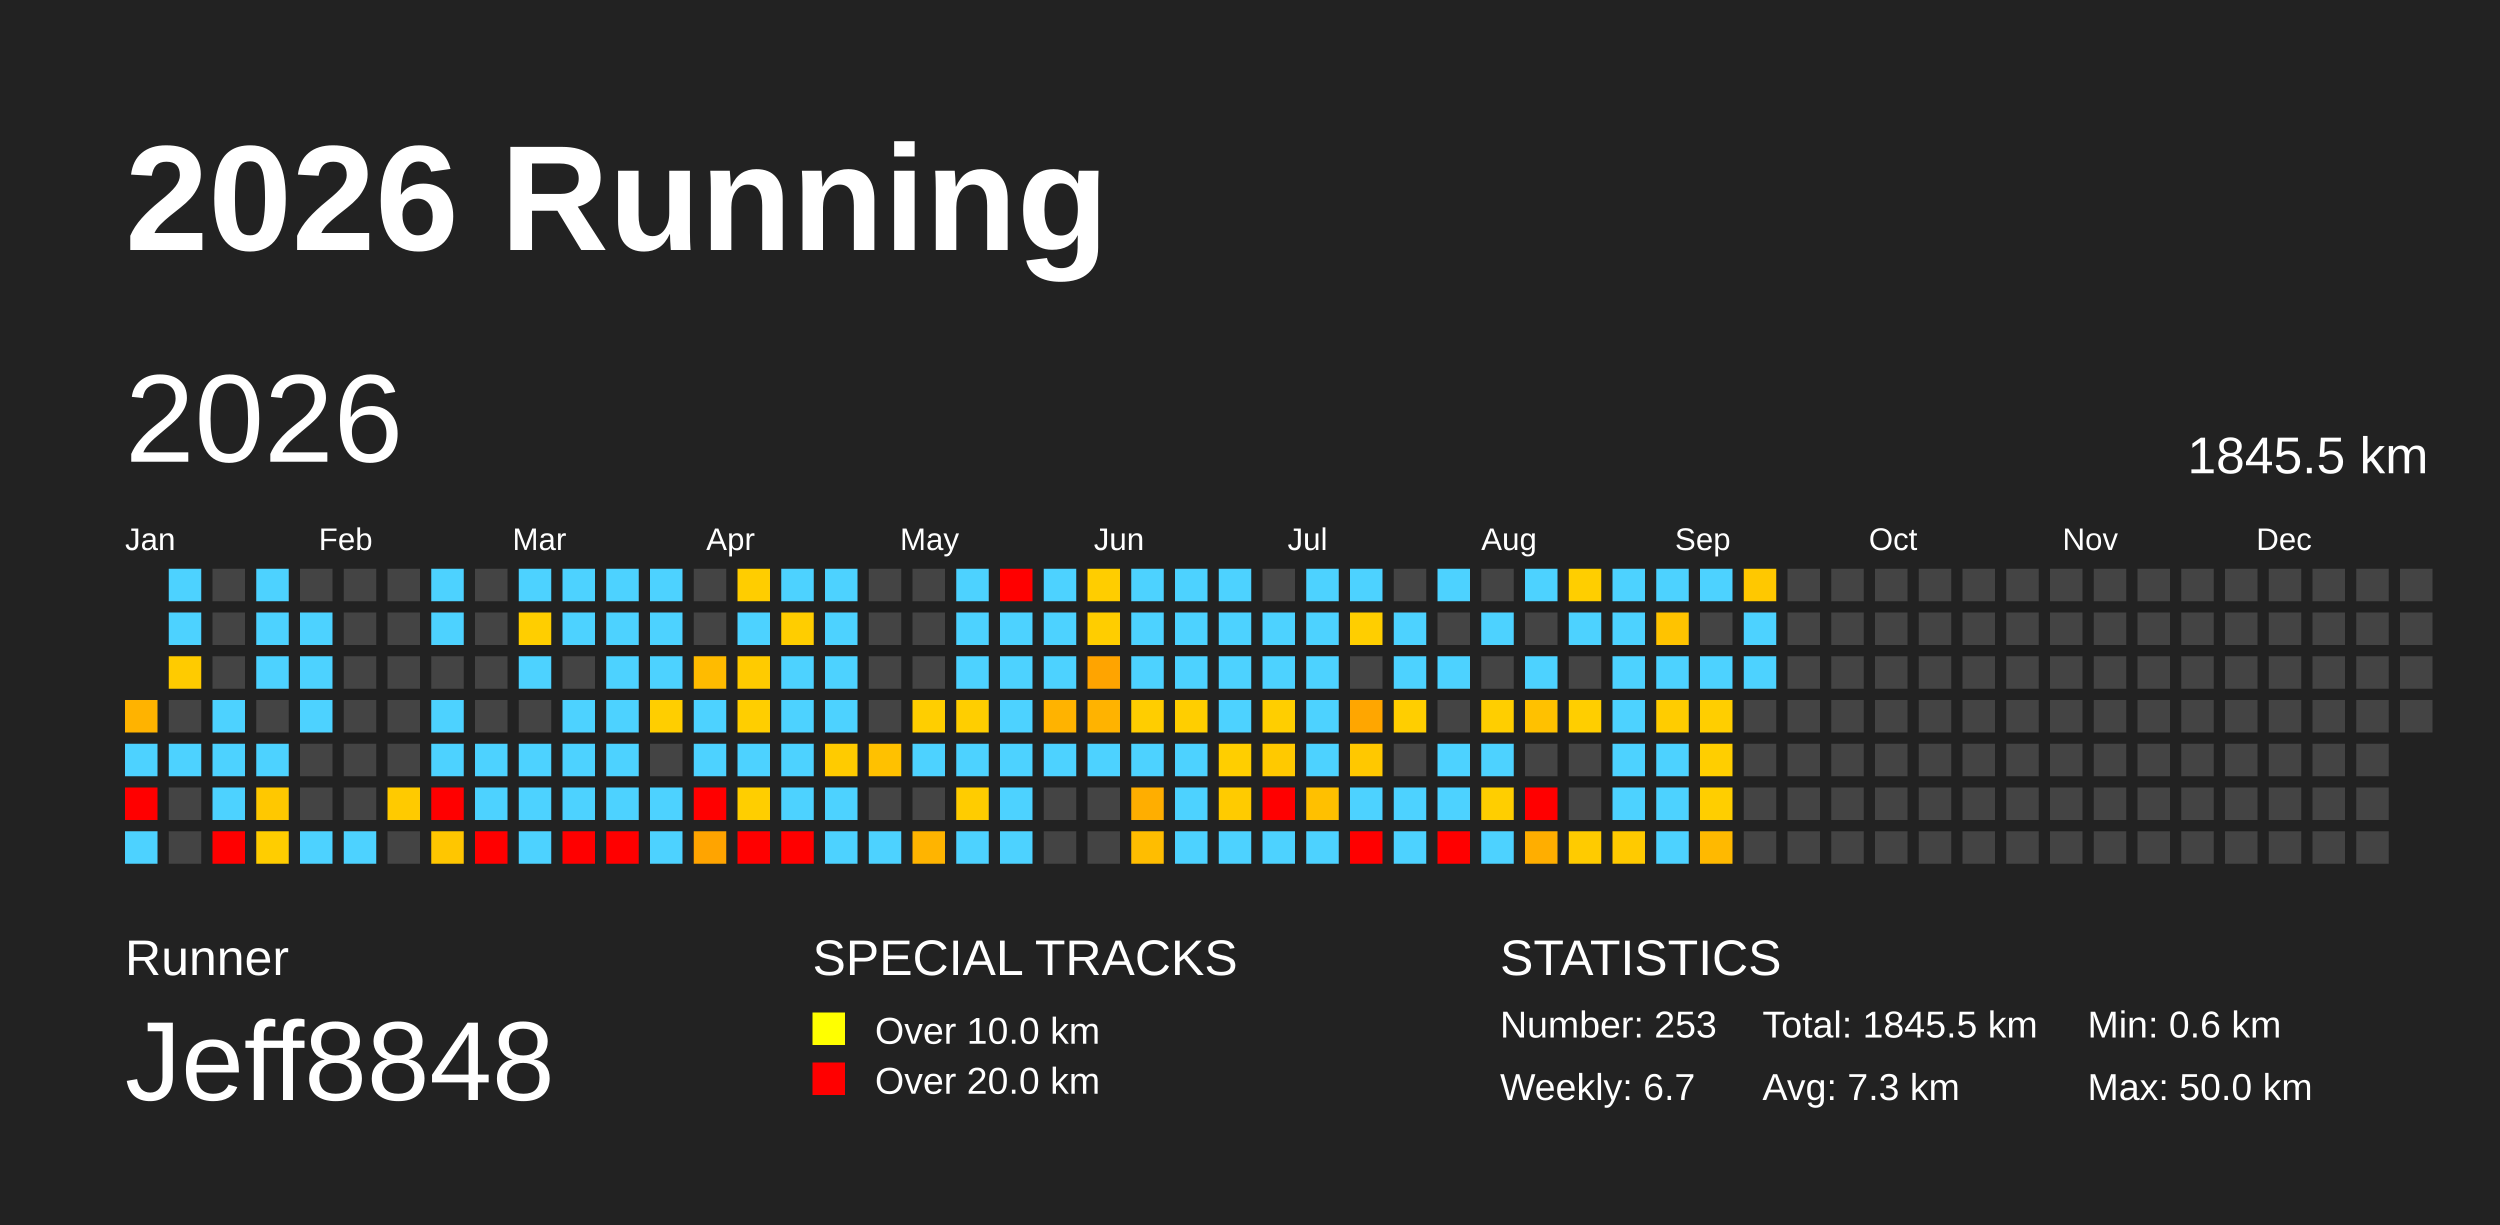
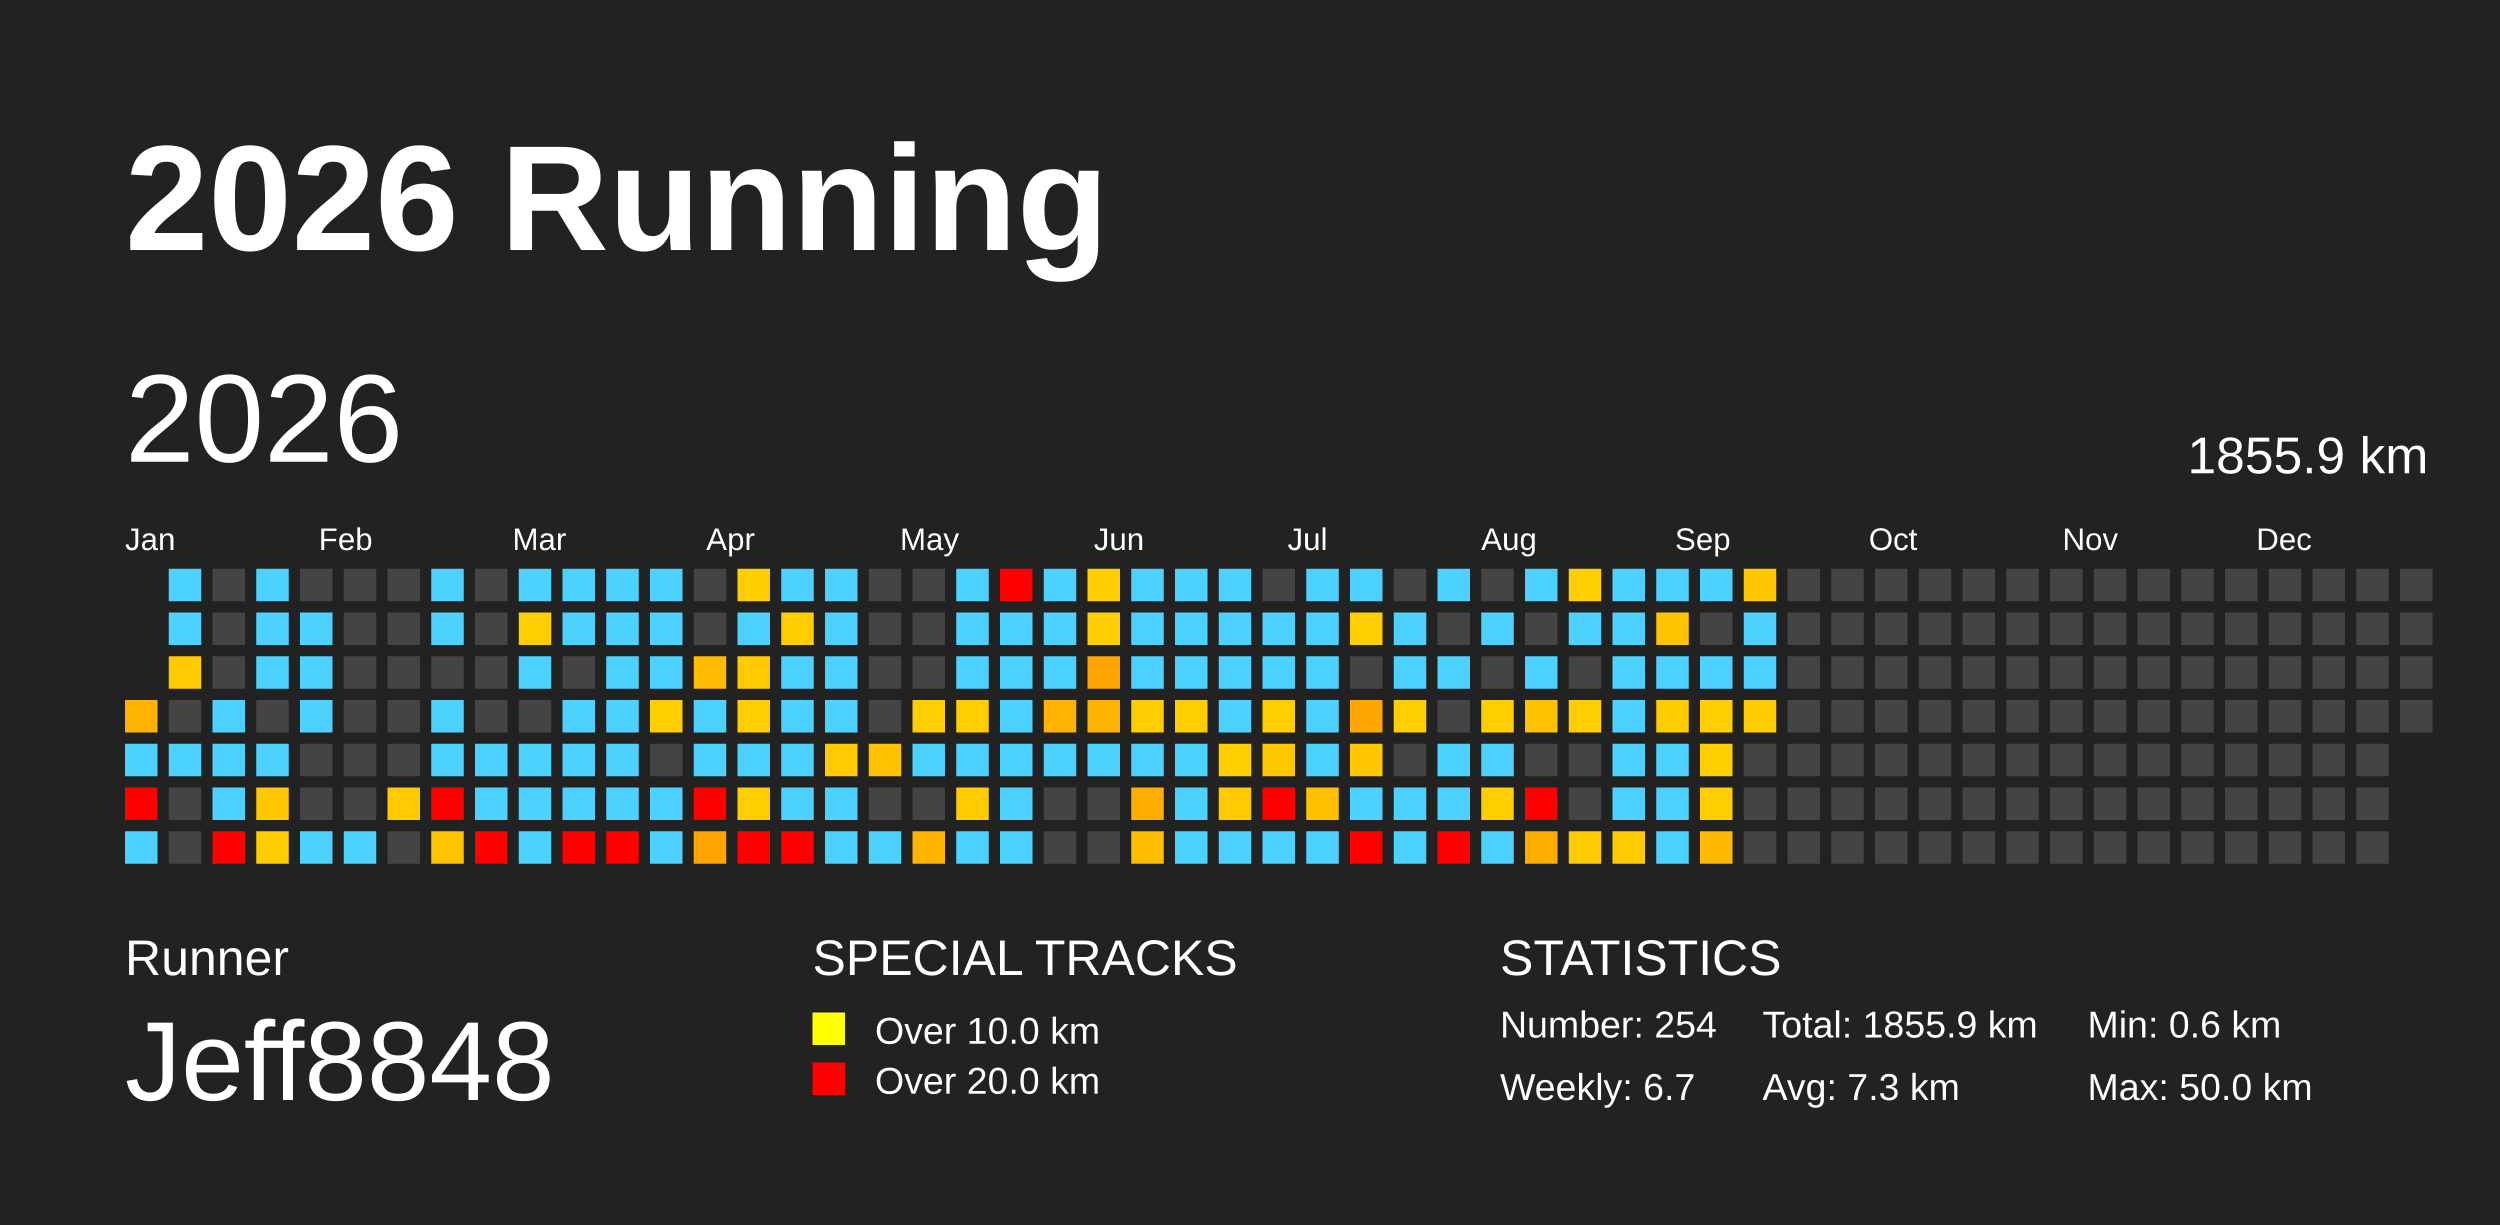
<svg xmlns="http://www.w3.org/2000/svg" baseProfile="full" height="98mm" version="1.1" viewBox="0,0,200,98" width="200mm">
  <defs />
  <rect fill="#222222" height="98" width="200" x="0" y="0" />
  <text fill="#FFFFFF" style="font-size:12px; font-family:Arial; font-weight:bold;" x="10" y="20">2026 Running</text>
  <text fill="#FFFFFF" style="font-size:4px; font-family:Arial" x="10" y="78">Runner</text>
  <text fill="#FFFFFF" style="font-size:9px; font-family:Arial" x="10" y="88">Jeff8848</text>
  <text fill="#FFFFFF" style="font-size:4px; font-family:Arial" x="65" y="78">SPECIAL TRACKS</text>
  <rect fill="yellow" height="2.6" width="2.6" x="65" y="81" />
  <text fill="#FFFFFF" style="font-size:3px; font-family:Arial" x="70" y="83.5">Over 10.0 km</text>
  <rect fill="red" height="2.6" width="2.6" x="65" y="85" />
  <text fill="#FFFFFF" style="font-size:3px; font-family:Arial" x="70" y="87.5">Over 20.0 km</text>
  <text fill="#FFFFFF" style="font-size:4px; font-family:Arial" x="120" y="78">STATISTICS</text>
-   <text fill="#FFFFFF" style="font-size:3px; font-family:Arial" x="120" y="83">Number: 253</text>
+   <text fill="#FFFFFF" style="font-size:3px; font-family:Arial" x="120" y="83">Number: 254</text>
  <text fill="#FFFFFF" style="font-size:3px; font-family:Arial" x="120" y="88">Weekly: 6.7</text>
-   <text fill="#FFFFFF" style="font-size:3px; font-family:Arial" x="141" y="83">Total: 1845.5 km</text>
+   <text fill="#FFFFFF" style="font-size:3px; font-family:Arial" x="141" y="83">Total: 1855.9 km</text>
  <text fill="#FFFFFF" style="font-size:3px; font-family:Arial" x="141" y="88">Avg: 7.3 km</text>
  <text fill="#FFFFFF" style="font-size:3px; font-family:Arial" x="167" y="83">Min: 0.6 km</text>
  <text fill="#FFFFFF" style="font-size:3px; font-family:Arial" x="167" y="88">Max: 50.0 km</text>
  <text dominant-baseline="hanging" fill="#FFFFFF" style="font-size:10.0px; font-family:Arial;" x="10" y="30">2026</text>
-   <text dominant-baseline="hanging" fill="#FFFFFF" style="font-size:4.125px; font-family:Arial;" x="175" y="35">1845.5 km</text>
+   <text dominant-baseline="hanging" fill="#FFFFFF" style="font-size:4.125px; font-family:Arial;" x="175" y="35">1855.9 km</text>
  <text fill="#FFFFFF" style="font-size:2.5px; font-family:Arial" x="10.0" y="44">Jan</text>
  <text fill="#FFFFFF" style="font-size:2.5px; font-family:Arial" x="25.5" y="44">Feb</text>
  <text fill="#FFFFFF" style="font-size:2.5px; font-family:Arial" x="41.0" y="44">Mar</text>
  <text fill="#FFFFFF" style="font-size:2.5px; font-family:Arial" x="56.5" y="44">Apr</text>
  <text fill="#FFFFFF" style="font-size:2.5px; font-family:Arial" x="72.0" y="44">May</text>
  <text fill="#FFFFFF" style="font-size:2.5px; font-family:Arial" x="87.5" y="44">Jun</text>
  <text fill="#FFFFFF" style="font-size:2.5px; font-family:Arial" x="103.0" y="44">Jul</text>
  <text fill="#FFFFFF" style="font-size:2.5px; font-family:Arial" x="118.5" y="44">Aug</text>
  <text fill="#FFFFFF" style="font-size:2.5px; font-family:Arial" x="134.0" y="44">Sep</text>
  <text fill="#FFFFFF" style="font-size:2.5px; font-family:Arial" x="149.5" y="44">Oct</text>
  <text fill="#FFFFFF" style="font-size:2.5px; font-family:Arial" x="165.0" y="44">Nov</text>
  <text fill="#FFFFFF" style="font-size:2.5px; font-family:Arial" x="180.5" y="44">Dec</text>
  <rect fill="#ffb300" height="2.6" width="2.6" x="10.0" y="56.0" />
  <rect fill="#4dd2ff" height="2.6" width="2.6" x="10.0" y="59.5" />
  <rect fill="red" height="2.6" width="2.6" x="10.0" y="63.0" />
  <rect fill="#4dd2ff" height="2.6" width="2.6" x="10.0" y="66.5" />
  <rect fill="#4dd2ff" height="2.6" width="2.6" x="13.5" y="45.5" />
  <rect fill="#4dd2ff" height="2.6" width="2.6" x="13.5" y="49.0" />
  <rect fill="#ffcb00" height="2.6" width="2.6" x="13.5" y="52.5" />
  <rect fill="#444444" height="2.6" width="2.6" x="13.5" y="56.0" />
  <rect fill="#4dd2ff" height="2.6" width="2.6" x="13.5" y="59.5" />
  <rect fill="#444444" height="2.6" width="2.6" x="13.5" y="63.0" />
  <rect fill="#444444" height="2.6" width="2.6" x="13.5" y="66.5" />
  <rect fill="#444444" height="2.6" width="2.6" x="17.0" y="45.5" />
  <rect fill="#444444" height="2.6" width="2.6" x="17.0" y="49.0" />
  <rect fill="#444444" height="2.6" width="2.6" x="17.0" y="52.5" />
  <rect fill="#4dd2ff" height="2.6" width="2.6" x="17.0" y="56.0" />
  <rect fill="#4dd2ff" height="2.6" width="2.6" x="17.0" y="59.5" />
  <rect fill="#4dd2ff" height="2.6" width="2.6" x="17.0" y="63.0" />
  <rect fill="red" height="2.6" width="2.6" x="17.0" y="66.5" />
  <rect fill="#4dd2ff" height="2.6" width="2.6" x="20.5" y="45.5" />
  <rect fill="#4dd2ff" height="2.6" width="2.6" x="20.5" y="49.0" />
  <rect fill="#4dd2ff" height="2.6" width="2.6" x="20.5" y="52.5" />
  <rect fill="#444444" height="2.6" width="2.6" x="20.5" y="56.0" />
  <rect fill="#4dd2ff" height="2.6" width="2.6" x="20.5" y="59.5" />
  <rect fill="#ffc800" height="2.6" width="2.6" x="20.5" y="63.0" />
  <rect fill="#ffcd00" height="2.6" width="2.6" x="20.5" y="66.5" />
  <rect fill="#444444" height="2.6" width="2.6" x="24.0" y="45.5" />
  <rect fill="#4dd2ff" height="2.6" width="2.6" x="24.0" y="49.0" />
  <rect fill="#4dd2ff" height="2.6" width="2.6" x="24.0" y="52.5" />
  <rect fill="#4dd2ff" height="2.6" width="2.6" x="24.0" y="56.0" />
  <rect fill="#444444" height="2.6" width="2.6" x="24.0" y="59.5" />
  <rect fill="#444444" height="2.6" width="2.6" x="24.0" y="63.0" />
  <rect fill="#4dd2ff" height="2.6" width="2.6" x="24.0" y="66.5" />
  <rect fill="#444444" height="2.6" width="2.6" x="27.5" y="45.5" />
  <rect fill="#444444" height="2.6" width="2.6" x="27.5" y="49.0" />
  <rect fill="#444444" height="2.6" width="2.6" x="27.5" y="52.5" />
  <rect fill="#444444" height="2.6" width="2.6" x="27.5" y="56.0" />
  <rect fill="#444444" height="2.6" width="2.6" x="27.5" y="59.5" />
  <rect fill="#444444" height="2.6" width="2.6" x="27.5" y="63.0" />
  <rect fill="#4dd2ff" height="2.6" width="2.6" x="27.5" y="66.5" />
  <rect fill="#444444" height="2.6" width="2.6" x="31.0" y="45.5" />
  <rect fill="#444444" height="2.6" width="2.6" x="31.0" y="49.0" />
  <rect fill="#444444" height="2.6" width="2.6" x="31.0" y="52.5" />
  <rect fill="#444444" height="2.6" width="2.6" x="31.0" y="56.0" />
  <rect fill="#444444" height="2.6" width="2.6" x="31.0" y="59.5" />
  <rect fill="#ffca00" height="2.6" width="2.6" x="31.0" y="63.0" />
  <rect fill="#444444" height="2.6" width="2.6" x="31.0" y="66.5" />
  <rect fill="#4dd2ff" height="2.6" width="2.6" x="34.5" y="45.5" />
  <rect fill="#4dd2ff" height="2.6" width="2.6" x="34.5" y="49.0" />
  <rect fill="#444444" height="2.6" width="2.6" x="34.5" y="52.5" />
  <rect fill="#4dd2ff" height="2.6" width="2.6" x="34.5" y="56.0" />
  <rect fill="#4dd2ff" height="2.6" width="2.6" x="34.5" y="59.5" />
  <rect fill="red" height="2.6" width="2.6" x="34.5" y="63.0" />
  <rect fill="#ffc600" height="2.6" width="2.6" x="34.5" y="66.5" />
  <rect fill="#444444" height="2.6" width="2.6" x="38.0" y="45.5" />
  <rect fill="#444444" height="2.6" width="2.6" x="38.0" y="49.0" />
  <rect fill="#444444" height="2.6" width="2.6" x="38.0" y="52.5" />
  <rect fill="#444444" height="2.6" width="2.6" x="38.0" y="56.0" />
  <rect fill="#4dd2ff" height="2.6" width="2.6" x="38.0" y="59.5" />
  <rect fill="#4dd2ff" height="2.6" width="2.6" x="38.0" y="63.0" />
  <rect fill="red" height="2.6" width="2.6" x="38.0" y="66.5" />
  <rect fill="#4dd2ff" height="2.6" width="2.6" x="41.5" y="45.5" />
  <rect fill="#ffce00" height="2.6" width="2.6" x="41.5" y="49.0" />
  <rect fill="#4dd2ff" height="2.6" width="2.6" x="41.5" y="52.5" />
  <rect fill="#444444" height="2.6" width="2.6" x="41.5" y="56.0" />
  <rect fill="#4dd2ff" height="2.6" width="2.6" x="41.5" y="59.5" />
  <rect fill="#4dd2ff" height="2.6" width="2.6" x="41.5" y="63.0" />
  <rect fill="#4dd2ff" height="2.6" width="2.6" x="41.5" y="66.5" />
  <rect fill="#4dd2ff" height="2.6" width="2.6" x="45.0" y="45.5" />
  <rect fill="#4dd2ff" height="2.6" width="2.6" x="45.0" y="49.0" />
  <rect fill="#444444" height="2.6" width="2.6" x="45.0" y="52.5" />
  <rect fill="#4dd2ff" height="2.6" width="2.6" x="45.0" y="56.0" />
  <rect fill="#4dd2ff" height="2.6" width="2.6" x="45.0" y="59.5" />
  <rect fill="#4dd2ff" height="2.6" width="2.6" x="45.0" y="63.0" />
  <rect fill="red" height="2.6" width="2.6" x="45.0" y="66.5" />
  <rect fill="#4dd2ff" height="2.6" width="2.6" x="48.5" y="45.5" />
  <rect fill="#4dd2ff" height="2.6" width="2.6" x="48.5" y="49.0" />
  <rect fill="#4dd2ff" height="2.6" width="2.6" x="48.5" y="52.5" />
  <rect fill="#4dd2ff" height="2.6" width="2.6" x="48.5" y="56.0" />
  <rect fill="#4dd2ff" height="2.6" width="2.6" x="48.5" y="59.5" />
  <rect fill="#4dd2ff" height="2.6" width="2.6" x="48.5" y="63.0" />
  <rect fill="red" height="2.6" width="2.6" x="48.5" y="66.5" />
  <rect fill="#4dd2ff" height="2.6" width="2.6" x="52.0" y="45.5" />
  <rect fill="#4dd2ff" height="2.6" width="2.6" x="52.0" y="49.0" />
  <rect fill="#4dd2ff" height="2.6" width="2.6" x="52.0" y="52.5" />
  <rect fill="#ffce00" height="2.6" width="2.6" x="52.0" y="56.0" />
  <rect fill="#444444" height="2.6" width="2.6" x="52.0" y="59.5" />
  <rect fill="#4dd2ff" height="2.6" width="2.6" x="52.0" y="63.0" />
  <rect fill="#4dd2ff" height="2.6" width="2.6" x="52.0" y="66.5" />
  <rect fill="#444444" height="2.6" width="2.6" x="55.5" y="45.5" />
  <rect fill="#444444" height="2.6" width="2.6" x="55.5" y="49.0" />
  <rect fill="#ffbb00" height="2.6" width="2.6" x="55.5" y="52.5" />
  <rect fill="#4dd2ff" height="2.6" width="2.6" x="55.5" y="56.0" />
  <rect fill="#4dd2ff" height="2.6" width="2.6" x="55.5" y="59.5" />
  <rect fill="red" height="2.6" width="2.6" x="55.5" y="63.0" />
  <rect fill="#ffa400" height="2.6" width="2.6" x="55.5" y="66.5" />
  <rect fill="#ffcd00" height="2.6" width="2.6" x="59.0" y="45.5" />
  <rect fill="#4dd2ff" height="2.6" width="2.6" x="59.0" y="49.0" />
  <rect fill="#ffcb00" height="2.6" width="2.6" x="59.0" y="52.5" />
  <rect fill="#ffce00" height="2.6" width="2.6" x="59.0" y="56.0" />
  <rect fill="#4dd2ff" height="2.6" width="2.6" x="59.0" y="59.5" />
  <rect fill="#ffce00" height="2.6" width="2.6" x="59.0" y="63.0" />
  <rect fill="red" height="2.6" width="2.6" x="59.0" y="66.5" />
  <rect fill="#4dd2ff" height="2.6" width="2.6" x="62.5" y="45.5" />
  <rect fill="#ffcd00" height="2.6" width="2.6" x="62.5" y="49.0" />
  <rect fill="#4dd2ff" height="2.6" width="2.6" x="62.5" y="52.5" />
  <rect fill="#4dd2ff" height="2.6" width="2.6" x="62.5" y="56.0" />
  <rect fill="#4dd2ff" height="2.6" width="2.6" x="62.5" y="59.5" />
  <rect fill="#4dd2ff" height="2.6" width="2.6" x="62.5" y="63.0" />
  <rect fill="red" height="2.6" width="2.6" x="62.5" y="66.5" />
  <rect fill="#4dd2ff" height="2.6" width="2.6" x="66.0" y="45.5" />
  <rect fill="#4dd2ff" height="2.6" width="2.6" x="66.0" y="49.0" />
  <rect fill="#4dd2ff" height="2.6" width="2.6" x="66.0" y="52.5" />
  <rect fill="#4dd2ff" height="2.6" width="2.6" x="66.0" y="56.0" />
  <rect fill="#ffcb00" height="2.6" width="2.6" x="66.0" y="59.5" />
  <rect fill="#4dd2ff" height="2.6" width="2.6" x="66.0" y="63.0" />
  <rect fill="#4dd2ff" height="2.6" width="2.6" x="66.0" y="66.5" />
  <rect fill="#444444" height="2.6" width="2.6" x="69.5" y="45.5" />
  <rect fill="#444444" height="2.6" width="2.6" x="69.5" y="49.0" />
  <rect fill="#444444" height="2.6" width="2.6" x="69.5" y="52.5" />
  <rect fill="#444444" height="2.6" width="2.6" x="69.5" y="56.0" />
  <rect fill="#ffc100" height="2.6" width="2.6" x="69.5" y="59.5" />
  <rect fill="#444444" height="2.6" width="2.6" x="69.5" y="63.0" />
  <rect fill="#4dd2ff" height="2.6" width="2.6" x="69.5" y="66.5" />
  <rect fill="#444444" height="2.6" width="2.6" x="73.0" y="45.5" />
  <rect fill="#444444" height="2.6" width="2.6" x="73.0" y="49.0" />
  <rect fill="#444444" height="2.6" width="2.6" x="73.0" y="52.5" />
  <rect fill="#ffce00" height="2.6" width="2.6" x="73.0" y="56.0" />
  <rect fill="#4dd2ff" height="2.6" width="2.6" x="73.0" y="59.5" />
  <rect fill="#444444" height="2.6" width="2.6" x="73.0" y="63.0" />
  <rect fill="#ffb400" height="2.6" width="2.6" x="73.0" y="66.5" />
  <rect fill="#4dd2ff" height="2.6" width="2.6" x="76.5" y="45.5" />
  <rect fill="#4dd2ff" height="2.6" width="2.6" x="76.5" y="49.0" />
  <rect fill="#4dd2ff" height="2.6" width="2.6" x="76.5" y="52.5" />
  <rect fill="#ffce00" height="2.6" width="2.6" x="76.5" y="56.0" />
  <rect fill="#4dd2ff" height="2.6" width="2.6" x="76.5" y="59.5" />
  <rect fill="#ffcc00" height="2.6" width="2.6" x="76.5" y="63.0" />
  <rect fill="#4dd2ff" height="2.6" width="2.6" x="76.5" y="66.5" />
  <rect fill="red" height="2.6" width="2.6" x="80.0" y="45.5" />
  <rect fill="#4dd2ff" height="2.6" width="2.6" x="80.0" y="49.0" />
  <rect fill="#4dd2ff" height="2.6" width="2.6" x="80.0" y="52.5" />
  <rect fill="#4dd2ff" height="2.6" width="2.6" x="80.0" y="56.0" />
  <rect fill="#4dd2ff" height="2.6" width="2.6" x="80.0" y="59.5" />
  <rect fill="#4dd2ff" height="2.6" width="2.6" x="80.0" y="63.0" />
  <rect fill="#4dd2ff" height="2.6" width="2.6" x="80.0" y="66.5" />
  <rect fill="#4dd2ff" height="2.6" width="2.6" x="83.5" y="45.5" />
  <rect fill="#4dd2ff" height="2.6" width="2.6" x="83.5" y="49.0" />
  <rect fill="#4dd2ff" height="2.6" width="2.6" x="83.5" y="52.5" />
  <rect fill="#ffb300" height="2.6" width="2.6" x="83.5" y="56.0" />
  <rect fill="#4dd2ff" height="2.6" width="2.6" x="83.5" y="59.5" />
  <rect fill="#444444" height="2.6" width="2.6" x="83.5" y="63.0" />
  <rect fill="#444444" height="2.6" width="2.6" x="83.5" y="66.5" />
  <rect fill="#ffcd00" height="2.6" width="2.6" x="87.0" y="45.5" />
  <rect fill="#ffcd00" height="2.6" width="2.6" x="87.0" y="49.0" />
  <rect fill="#ffa400" height="2.6" width="2.6" x="87.0" y="52.5" />
  <rect fill="#ffb300" height="2.6" width="2.6" x="87.0" y="56.0" />
  <rect fill="#4dd2ff" height="2.6" width="2.6" x="87.0" y="59.5" />
  <rect fill="#444444" height="2.6" width="2.6" x="87.0" y="63.0" />
  <rect fill="#444444" height="2.6" width="2.6" x="87.0" y="66.5" />
  <rect fill="#4dd2ff" height="2.6" width="2.6" x="90.5" y="45.5" />
  <rect fill="#4dd2ff" height="2.6" width="2.6" x="90.5" y="49.0" />
  <rect fill="#4dd2ff" height="2.6" width="2.6" x="90.5" y="52.5" />
  <rect fill="#ffcd00" height="2.6" width="2.6" x="90.5" y="56.0" />
  <rect fill="#4dd2ff" height="2.6" width="2.6" x="90.5" y="59.5" />
  <rect fill="#ffae00" height="2.6" width="2.6" x="90.5" y="63.0" />
  <rect fill="#ffbd00" height="2.6" width="2.6" x="90.5" y="66.5" />
  <rect fill="#4dd2ff" height="2.6" width="2.6" x="94.0" y="45.5" />
  <rect fill="#4dd2ff" height="2.6" width="2.6" x="94.0" y="49.0" />
  <rect fill="#4dd2ff" height="2.6" width="2.6" x="94.0" y="52.5" />
  <rect fill="#ffce00" height="2.6" width="2.6" x="94.0" y="56.0" />
  <rect fill="#4dd2ff" height="2.6" width="2.6" x="94.0" y="59.5" />
  <rect fill="#4dd2ff" height="2.6" width="2.6" x="94.0" y="63.0" />
  <rect fill="#4dd2ff" height="2.6" width="2.6" x="94.0" y="66.5" />
  <rect fill="#4dd2ff" height="2.6" width="2.6" x="97.5" y="45.5" />
  <rect fill="#4dd2ff" height="2.6" width="2.6" x="97.5" y="49.0" />
  <rect fill="#4dd2ff" height="2.6" width="2.6" x="97.5" y="52.5" />
  <rect fill="#4dd2ff" height="2.6" width="2.6" x="97.5" y="56.0" />
  <rect fill="#ffce00" height="2.6" width="2.6" x="97.5" y="59.5" />
  <rect fill="#ffcb00" height="2.6" width="2.6" x="97.5" y="63.0" />
  <rect fill="#4dd2ff" height="2.6" width="2.6" x="97.5" y="66.5" />
  <rect fill="#444444" height="2.6" width="2.6" x="101.0" y="45.5" />
  <rect fill="#4dd2ff" height="2.6" width="2.6" x="101.0" y="49.0" />
  <rect fill="#4dd2ff" height="2.6" width="2.6" x="101.0" y="52.5" />
  <rect fill="#ffce00" height="2.6" width="2.6" x="101.0" y="56.0" />
  <rect fill="#ffc900" height="2.6" width="2.6" x="101.0" y="59.5" />
  <rect fill="red" height="2.6" width="2.6" x="101.0" y="63.0" />
  <rect fill="#4dd2ff" height="2.6" width="2.6" x="101.0" y="66.5" />
  <rect fill="#4dd2ff" height="2.6" width="2.6" x="104.5" y="45.5" />
  <rect fill="#4dd2ff" height="2.6" width="2.6" x="104.5" y="49.0" />
  <rect fill="#4dd2ff" height="2.6" width="2.6" x="104.5" y="52.5" />
  <rect fill="#4dd2ff" height="2.6" width="2.6" x="104.5" y="56.0" />
  <rect fill="#4dd2ff" height="2.6" width="2.6" x="104.5" y="59.5" />
  <rect fill="#ffc000" height="2.6" width="2.6" x="104.5" y="63.0" />
  <rect fill="#4dd2ff" height="2.6" width="2.6" x="104.5" y="66.5" />
  <rect fill="#4dd2ff" height="2.6" width="2.6" x="108.0" y="45.5" />
  <rect fill="#ffce00" height="2.6" width="2.6" x="108.0" y="49.0" />
  <rect fill="#444444" height="2.6" width="2.6" x="108.0" y="52.5" />
  <rect fill="#ffa600" height="2.6" width="2.6" x="108.0" y="56.0" />
  <rect fill="#ffc800" height="2.6" width="2.6" x="108.0" y="59.5" />
  <rect fill="#4dd2ff" height="2.6" width="2.6" x="108.0" y="63.0" />
  <rect fill="red" height="2.6" width="2.6" x="108.0" y="66.5" />
  <rect fill="#444444" height="2.6" width="2.6" x="111.5" y="45.5" />
  <rect fill="#4dd2ff" height="2.6" width="2.6" x="111.5" y="49.0" />
  <rect fill="#4dd2ff" height="2.6" width="2.6" x="111.5" y="52.5" />
  <rect fill="#ffce00" height="2.6" width="2.6" x="111.5" y="56.0" />
  <rect fill="#444444" height="2.6" width="2.6" x="111.5" y="59.5" />
  <rect fill="#4dd2ff" height="2.6" width="2.6" x="111.5" y="63.0" />
  <rect fill="#4dd2ff" height="2.6" width="2.6" x="111.5" y="66.5" />
  <rect fill="#4dd2ff" height="2.6" width="2.6" x="115.0" y="45.5" />
  <rect fill="#444444" height="2.6" width="2.6" x="115.0" y="49.0" />
  <rect fill="#4dd2ff" height="2.6" width="2.6" x="115.0" y="52.5" />
  <rect fill="#444444" height="2.6" width="2.6" x="115.0" y="56.0" />
  <rect fill="#4dd2ff" height="2.6" width="2.6" x="115.0" y="59.5" />
  <rect fill="#4dd2ff" height="2.6" width="2.6" x="115.0" y="63.0" />
  <rect fill="red" height="2.6" width="2.6" x="115.0" y="66.5" />
  <rect fill="#444444" height="2.6" width="2.6" x="118.5" y="45.5" />
  <rect fill="#4dd2ff" height="2.6" width="2.6" x="118.5" y="49.0" />
  <rect fill="#444444" height="2.6" width="2.6" x="118.5" y="52.5" />
  <rect fill="#ffce00" height="2.6" width="2.6" x="118.5" y="56.0" />
  <rect fill="#4dd2ff" height="2.6" width="2.6" x="118.5" y="59.5" />
  <rect fill="#ffce00" height="2.6" width="2.6" x="118.5" y="63.0" />
  <rect fill="#4dd2ff" height="2.6" width="2.6" x="118.5" y="66.5" />
  <rect fill="#4dd2ff" height="2.6" width="2.6" x="122.0" y="45.5" />
  <rect fill="#444444" height="2.6" width="2.6" x="122.0" y="49.0" />
  <rect fill="#4dd2ff" height="2.6" width="2.6" x="122.0" y="52.5" />
  <rect fill="#ffc100" height="2.6" width="2.6" x="122.0" y="56.0" />
  <rect fill="#444444" height="2.6" width="2.6" x="122.0" y="59.5" />
  <rect fill="red" height="2.6" width="2.6" x="122.0" y="63.0" />
  <rect fill="#ffae00" height="2.6" width="2.6" x="122.0" y="66.5" />
  <rect fill="#ffce00" height="2.6" width="2.6" x="125.5" y="45.5" />
  <rect fill="#4dd2ff" height="2.6" width="2.6" x="125.5" y="49.0" />
  <rect fill="#444444" height="2.6" width="2.6" x="125.5" y="52.5" />
  <rect fill="#ffce00" height="2.6" width="2.6" x="125.5" y="56.0" />
  <rect fill="#444444" height="2.6" width="2.6" x="125.5" y="59.5" />
  <rect fill="#444444" height="2.6" width="2.6" x="125.5" y="63.0" />
  <rect fill="#ffcb00" height="2.6" width="2.6" x="125.5" y="66.5" />
  <rect fill="#4dd2ff" height="2.6" width="2.6" x="129.0" y="45.5" />
  <rect fill="#4dd2ff" height="2.6" width="2.6" x="129.0" y="49.0" />
  <rect fill="#4dd2ff" height="2.6" width="2.6" x="129.0" y="52.5" />
  <rect fill="#4dd2ff" height="2.6" width="2.6" x="129.0" y="56.0" />
  <rect fill="#4dd2ff" height="2.6" width="2.6" x="129.0" y="59.5" />
  <rect fill="#4dd2ff" height="2.6" width="2.6" x="129.0" y="63.0" />
  <rect fill="#ffca00" height="2.6" width="2.6" x="129.0" y="66.5" />
  <rect fill="#4dd2ff" height="2.6" width="2.6" x="132.5" y="45.5" />
  <rect fill="#ffc300" height="2.6" width="2.6" x="132.5" y="49.0" />
  <rect fill="#4dd2ff" height="2.6" width="2.6" x="132.5" y="52.5" />
  <rect fill="#ffcc00" height="2.6" width="2.6" x="132.5" y="56.0" />
  <rect fill="#4dd2ff" height="2.6" width="2.6" x="132.5" y="59.5" />
  <rect fill="#4dd2ff" height="2.6" width="2.6" x="132.5" y="63.0" />
  <rect fill="#4dd2ff" height="2.6" width="2.6" x="132.5" y="66.5" />
  <rect fill="#4dd2ff" height="2.6" width="2.6" x="136.0" y="45.5" />
  <rect fill="#444444" height="2.6" width="2.6" x="136.0" y="49.0" />
  <rect fill="#4dd2ff" height="2.6" width="2.6" x="136.0" y="52.5" />
  <rect fill="#ffce00" height="2.6" width="2.6" x="136.0" y="56.0" />
  <rect fill="#ffce00" height="2.6" width="2.6" x="136.0" y="59.5" />
  <rect fill="#ffce00" height="2.6" width="2.6" x="136.0" y="63.0" />
  <rect fill="#ffb900" height="2.6" width="2.6" x="136.0" y="66.5" />
  <rect fill="#ffc800" height="2.6" width="2.6" x="139.5" y="45.5" />
  <rect fill="#4dd2ff" height="2.6" width="2.6" x="139.5" y="49.0" />
  <rect fill="#4dd2ff" height="2.6" width="2.6" x="139.5" y="52.5" />
-   <rect fill="#444444" height="2.6" width="2.6" x="139.5" y="56.0" />
+   <rect fill="#ffcc00" height="2.6" width="2.6" x="139.5" y="56.0" />
  <rect fill="#444444" height="2.6" width="2.6" x="139.5" y="59.5" />
  <rect fill="#444444" height="2.6" width="2.6" x="139.5" y="63.0" />
  <rect fill="#444444" height="2.6" width="2.6" x="139.5" y="66.5" />
  <rect fill="#444444" height="2.6" width="2.6" x="143.0" y="45.5" />
  <rect fill="#444444" height="2.6" width="2.6" x="143.0" y="49.0" />
  <rect fill="#444444" height="2.6" width="2.6" x="143.0" y="52.5" />
  <rect fill="#444444" height="2.6" width="2.6" x="143.0" y="56.0" />
  <rect fill="#444444" height="2.6" width="2.6" x="143.0" y="59.5" />
  <rect fill="#444444" height="2.6" width="2.6" x="143.0" y="63.0" />
  <rect fill="#444444" height="2.6" width="2.6" x="143.0" y="66.5" />
  <rect fill="#444444" height="2.6" width="2.6" x="146.5" y="45.5" />
  <rect fill="#444444" height="2.6" width="2.6" x="146.5" y="49.0" />
  <rect fill="#444444" height="2.6" width="2.6" x="146.5" y="52.5" />
  <rect fill="#444444" height="2.6" width="2.6" x="146.5" y="56.0" />
  <rect fill="#444444" height="2.6" width="2.6" x="146.5" y="59.5" />
  <rect fill="#444444" height="2.6" width="2.6" x="146.5" y="63.0" />
  <rect fill="#444444" height="2.6" width="2.6" x="146.5" y="66.5" />
  <rect fill="#444444" height="2.6" width="2.6" x="150.0" y="45.5" />
  <rect fill="#444444" height="2.6" width="2.6" x="150.0" y="49.0" />
  <rect fill="#444444" height="2.6" width="2.6" x="150.0" y="52.5" />
  <rect fill="#444444" height="2.6" width="2.6" x="150.0" y="56.0" />
  <rect fill="#444444" height="2.6" width="2.6" x="150.0" y="59.5" />
  <rect fill="#444444" height="2.6" width="2.6" x="150.0" y="63.0" />
  <rect fill="#444444" height="2.6" width="2.6" x="150.0" y="66.5" />
  <rect fill="#444444" height="2.6" width="2.6" x="153.5" y="45.5" />
  <rect fill="#444444" height="2.6" width="2.6" x="153.5" y="49.0" />
  <rect fill="#444444" height="2.6" width="2.6" x="153.5" y="52.5" />
  <rect fill="#444444" height="2.6" width="2.6" x="153.5" y="56.0" />
  <rect fill="#444444" height="2.6" width="2.6" x="153.5" y="59.5" />
  <rect fill="#444444" height="2.6" width="2.6" x="153.5" y="63.0" />
  <rect fill="#444444" height="2.6" width="2.6" x="153.5" y="66.5" />
  <rect fill="#444444" height="2.6" width="2.6" x="157.0" y="45.5" />
  <rect fill="#444444" height="2.6" width="2.6" x="157.0" y="49.0" />
  <rect fill="#444444" height="2.6" width="2.6" x="157.0" y="52.5" />
  <rect fill="#444444" height="2.6" width="2.6" x="157.0" y="56.0" />
  <rect fill="#444444" height="2.6" width="2.6" x="157.0" y="59.5" />
  <rect fill="#444444" height="2.6" width="2.6" x="157.0" y="63.0" />
  <rect fill="#444444" height="2.6" width="2.6" x="157.0" y="66.5" />
  <rect fill="#444444" height="2.6" width="2.6" x="160.5" y="45.5" />
  <rect fill="#444444" height="2.6" width="2.6" x="160.5" y="49.0" />
  <rect fill="#444444" height="2.6" width="2.6" x="160.5" y="52.5" />
  <rect fill="#444444" height="2.6" width="2.6" x="160.5" y="56.0" />
  <rect fill="#444444" height="2.6" width="2.6" x="160.5" y="59.5" />
  <rect fill="#444444" height="2.6" width="2.6" x="160.5" y="63.0" />
  <rect fill="#444444" height="2.6" width="2.6" x="160.5" y="66.5" />
  <rect fill="#444444" height="2.6" width="2.6" x="164.0" y="45.5" />
  <rect fill="#444444" height="2.6" width="2.6" x="164.0" y="49.0" />
  <rect fill="#444444" height="2.6" width="2.6" x="164.0" y="52.5" />
  <rect fill="#444444" height="2.6" width="2.6" x="164.0" y="56.0" />
  <rect fill="#444444" height="2.6" width="2.6" x="164.0" y="59.5" />
  <rect fill="#444444" height="2.6" width="2.6" x="164.0" y="63.0" />
  <rect fill="#444444" height="2.6" width="2.6" x="164.0" y="66.5" />
  <rect fill="#444444" height="2.6" width="2.6" x="167.5" y="45.5" />
  <rect fill="#444444" height="2.6" width="2.6" x="167.5" y="49.0" />
  <rect fill="#444444" height="2.6" width="2.6" x="167.5" y="52.5" />
  <rect fill="#444444" height="2.6" width="2.6" x="167.5" y="56.0" />
  <rect fill="#444444" height="2.6" width="2.6" x="167.5" y="59.5" />
  <rect fill="#444444" height="2.6" width="2.6" x="167.5" y="63.0" />
  <rect fill="#444444" height="2.6" width="2.6" x="167.5" y="66.5" />
  <rect fill="#444444" height="2.6" width="2.6" x="171.0" y="45.5" />
  <rect fill="#444444" height="2.6" width="2.6" x="171.0" y="49.0" />
  <rect fill="#444444" height="2.6" width="2.6" x="171.0" y="52.5" />
  <rect fill="#444444" height="2.6" width="2.6" x="171.0" y="56.0" />
  <rect fill="#444444" height="2.6" width="2.6" x="171.0" y="59.5" />
  <rect fill="#444444" height="2.6" width="2.6" x="171.0" y="63.0" />
  <rect fill="#444444" height="2.6" width="2.6" x="171.0" y="66.5" />
  <rect fill="#444444" height="2.6" width="2.6" x="174.5" y="45.5" />
  <rect fill="#444444" height="2.6" width="2.6" x="174.5" y="49.0" />
  <rect fill="#444444" height="2.6" width="2.6" x="174.5" y="52.5" />
  <rect fill="#444444" height="2.6" width="2.6" x="174.5" y="56.0" />
  <rect fill="#444444" height="2.6" width="2.6" x="174.5" y="59.5" />
  <rect fill="#444444" height="2.6" width="2.6" x="174.5" y="63.0" />
  <rect fill="#444444" height="2.6" width="2.6" x="174.5" y="66.5" />
  <rect fill="#444444" height="2.6" width="2.6" x="178.0" y="45.5" />
  <rect fill="#444444" height="2.6" width="2.6" x="178.0" y="49.0" />
  <rect fill="#444444" height="2.6" width="2.6" x="178.0" y="52.5" />
  <rect fill="#444444" height="2.6" width="2.6" x="178.0" y="56.0" />
  <rect fill="#444444" height="2.6" width="2.6" x="178.0" y="59.5" />
  <rect fill="#444444" height="2.6" width="2.6" x="178.0" y="63.0" />
  <rect fill="#444444" height="2.6" width="2.6" x="178.0" y="66.5" />
  <rect fill="#444444" height="2.6" width="2.6" x="181.5" y="45.5" />
  <rect fill="#444444" height="2.6" width="2.6" x="181.5" y="49.0" />
  <rect fill="#444444" height="2.6" width="2.6" x="181.5" y="52.5" />
  <rect fill="#444444" height="2.6" width="2.6" x="181.5" y="56.0" />
  <rect fill="#444444" height="2.6" width="2.6" x="181.5" y="59.5" />
  <rect fill="#444444" height="2.6" width="2.6" x="181.5" y="63.0" />
  <rect fill="#444444" height="2.6" width="2.6" x="181.5" y="66.5" />
  <rect fill="#444444" height="2.6" width="2.6" x="185.0" y="45.5" />
  <rect fill="#444444" height="2.6" width="2.6" x="185.0" y="49.0" />
  <rect fill="#444444" height="2.6" width="2.6" x="185.0" y="52.5" />
  <rect fill="#444444" height="2.6" width="2.6" x="185.0" y="56.0" />
  <rect fill="#444444" height="2.6" width="2.6" x="185.0" y="59.5" />
  <rect fill="#444444" height="2.6" width="2.6" x="185.0" y="63.0" />
  <rect fill="#444444" height="2.6" width="2.6" x="185.0" y="66.5" />
  <rect fill="#444444" height="2.6" width="2.6" x="188.5" y="45.5" />
  <rect fill="#444444" height="2.6" width="2.6" x="188.5" y="49.0" />
  <rect fill="#444444" height="2.6" width="2.6" x="188.5" y="52.5" />
  <rect fill="#444444" height="2.6" width="2.6" x="188.5" y="56.0" />
  <rect fill="#444444" height="2.6" width="2.6" x="188.5" y="59.5" />
  <rect fill="#444444" height="2.6" width="2.6" x="188.5" y="63.0" />
  <rect fill="#444444" height="2.6" width="2.6" x="188.5" y="66.5" />
  <rect fill="#444444" height="2.6" width="2.6" x="192.0" y="45.5" />
  <rect fill="#444444" height="2.6" width="2.6" x="192.0" y="49.0" />
  <rect fill="#444444" height="2.6" width="2.6" x="192.0" y="52.5" />
  <rect fill="#444444" height="2.6" width="2.6" x="192.0" y="56.0" />
</svg>
